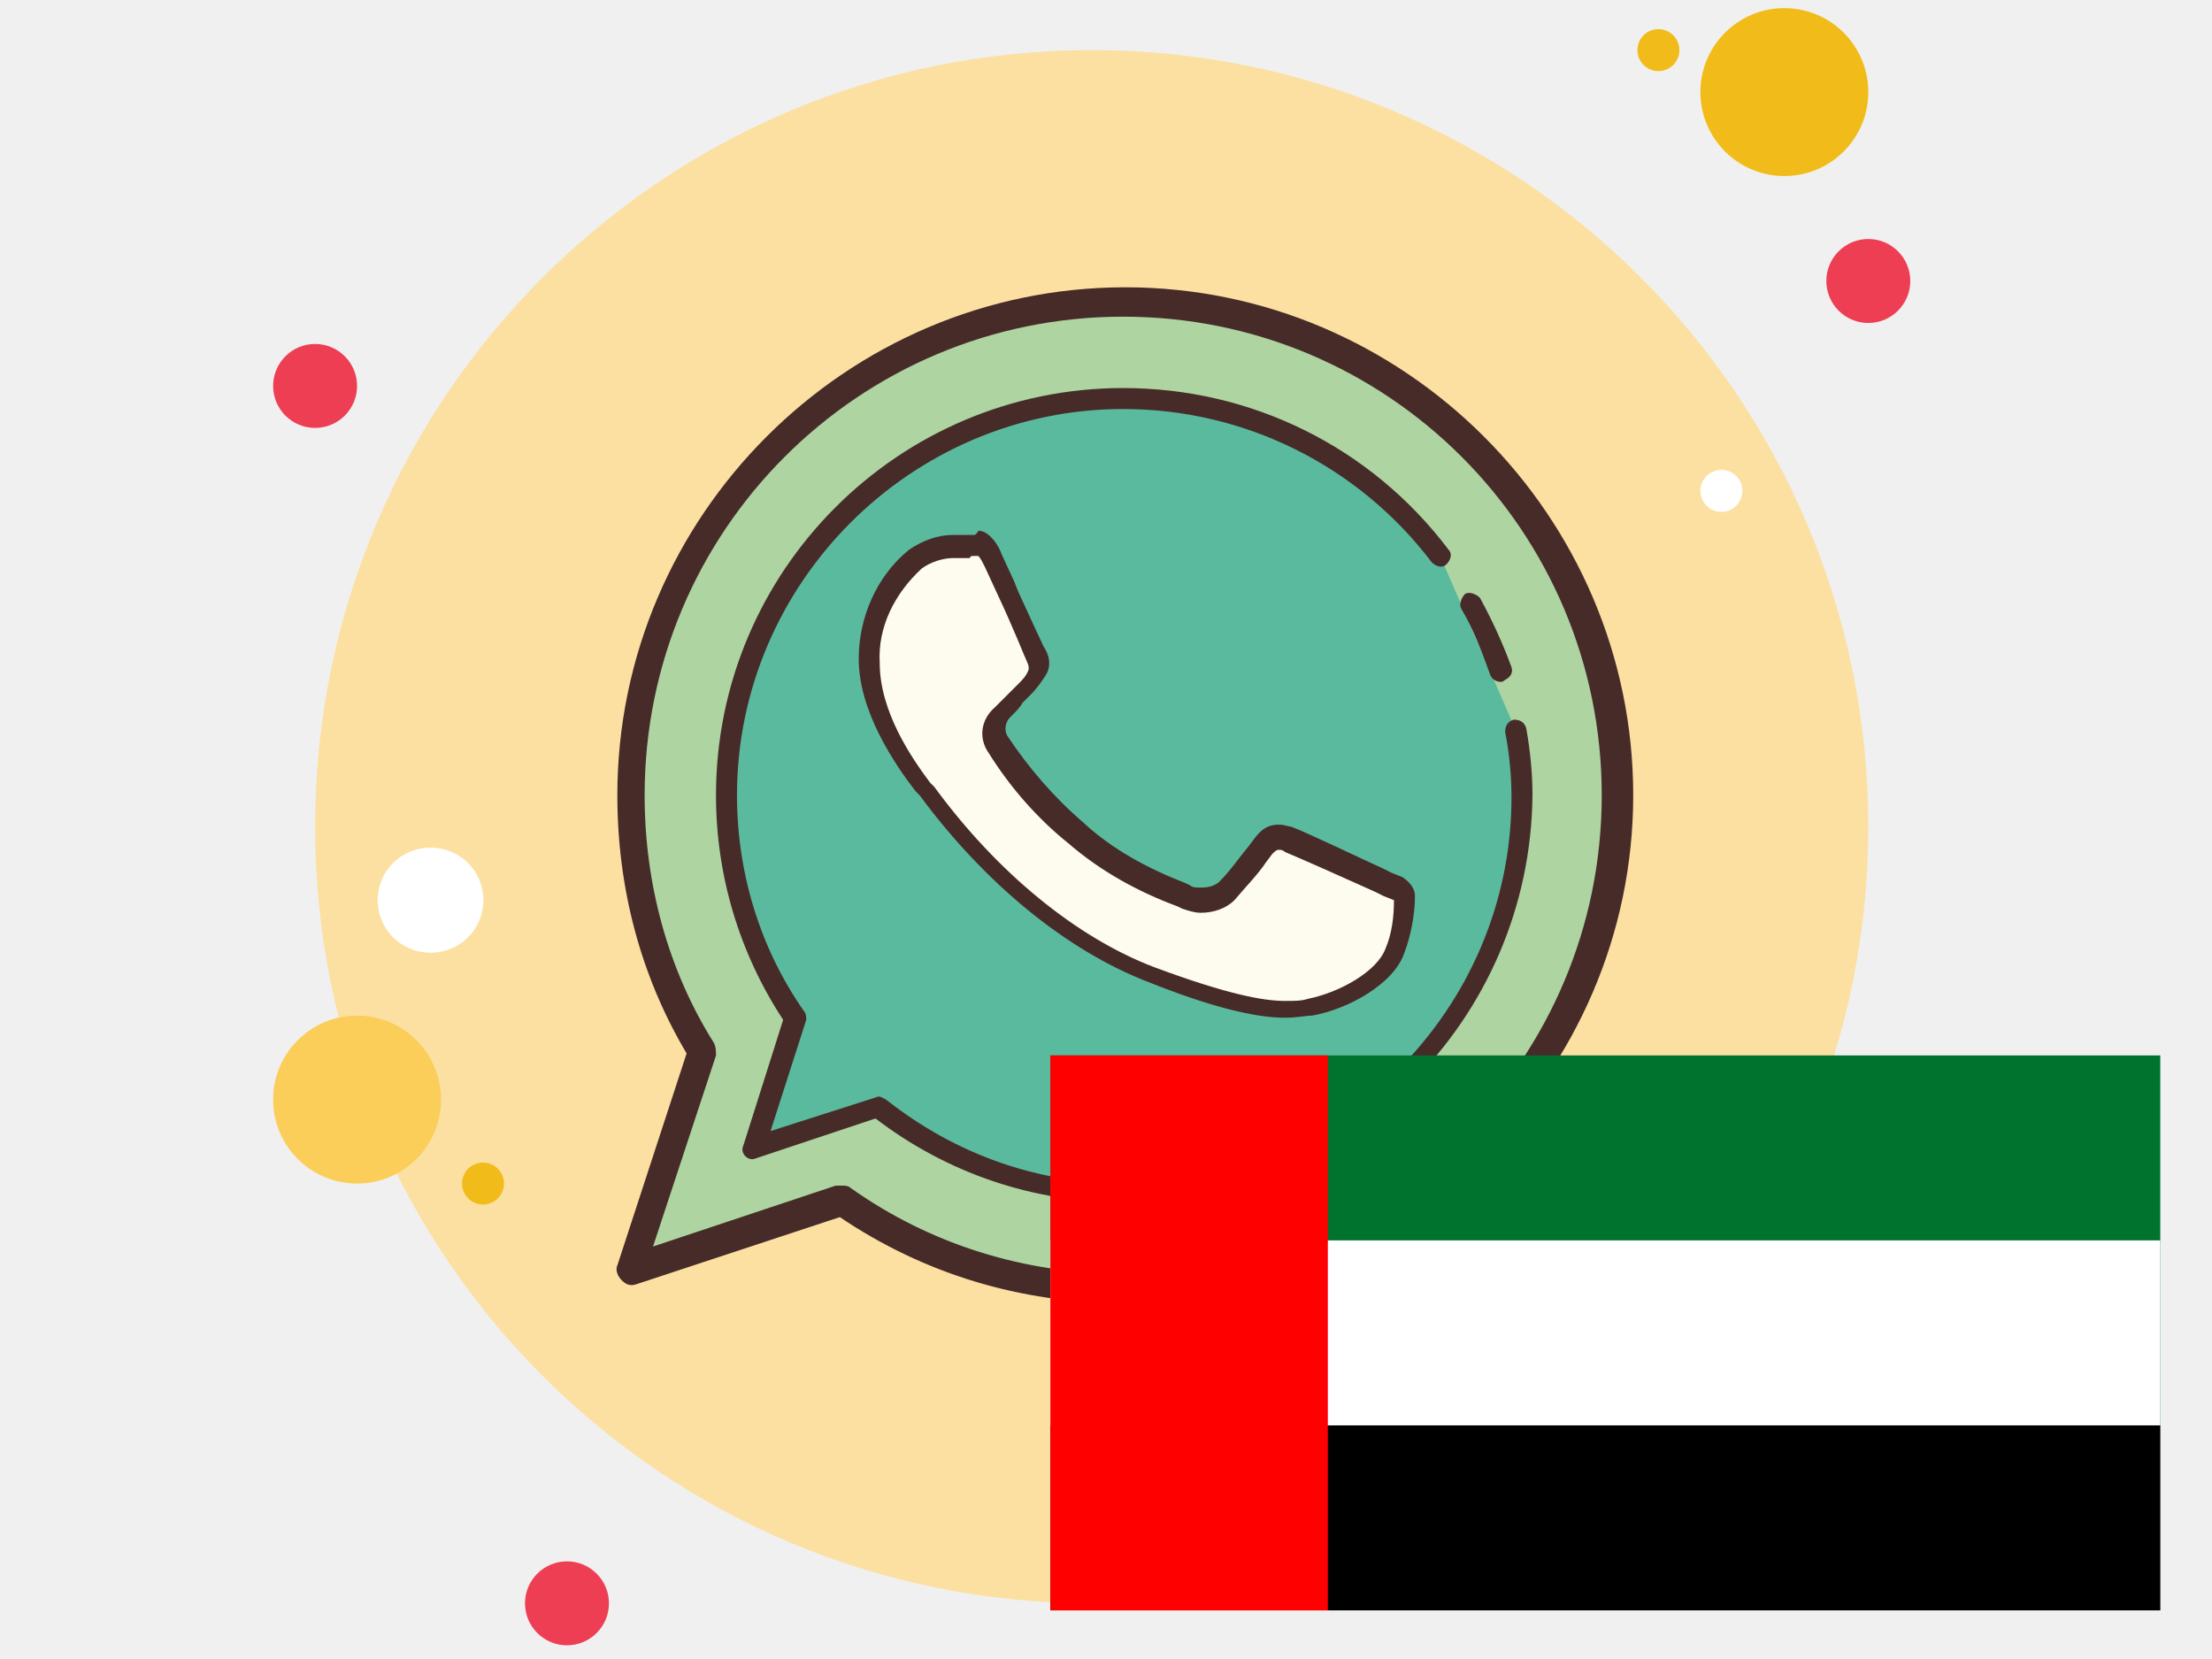
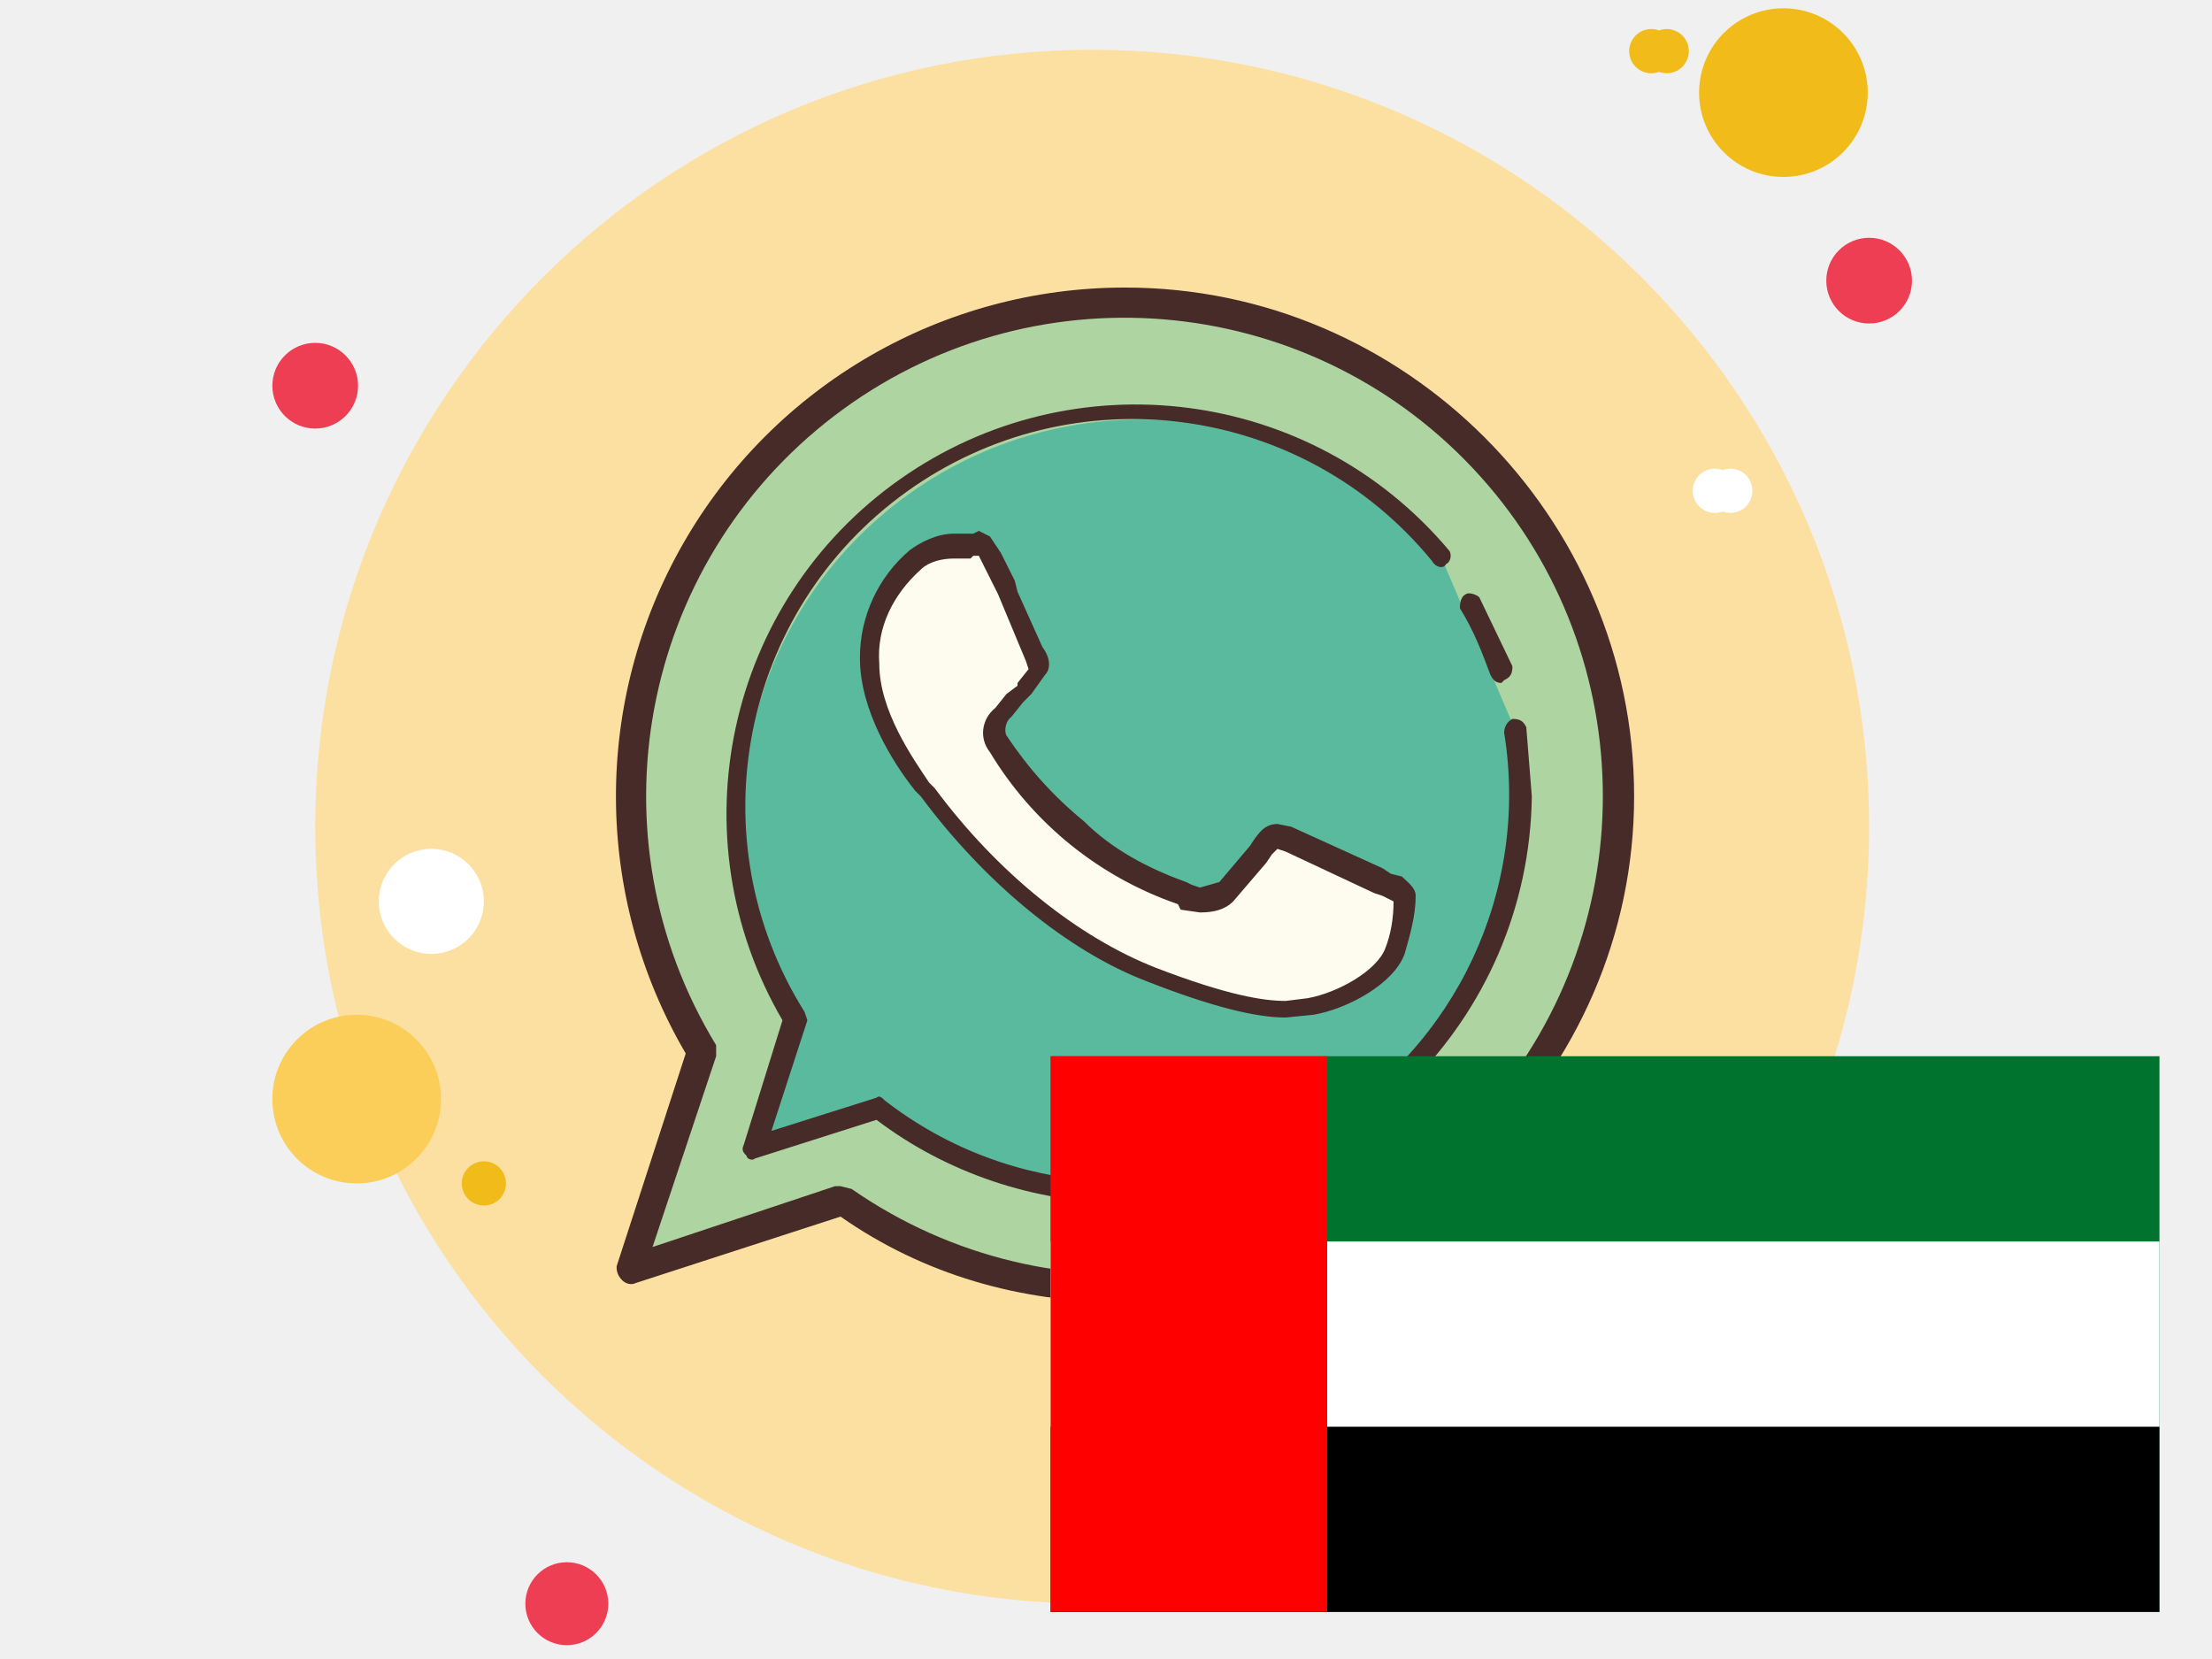
- <svg xmlns="http://www.w3.org/2000/svg" width="800" height="600">
-   <g>
-     <g stroke="null">
-       <path stroke="null" d="m113.959,124.399a15.182,15.182 0 1 0 0,30.364a15.182,15.182 0 1 0 0,-30.364z" fill="#ee3e54" />
-       <path stroke="null" d="m599.789,10.532a7.591,7.591 0 1 0 0,15.182a7.591,7.591 0 1 0 0,-15.182z" fill="#f1bc19" />
-       <path stroke="null" d="m394.83,18.123a280.87,280.87 0 1 0 0,561.741a280.87,280.87 0 1 0 0,-561.741z" fill="#fce0a2" />
-       <path stroke="null" d="m645.336,2.941a30.364,30.364 0 1 0 0,60.729a30.364,30.364 0 1 0 0,-60.729z" fill="#f1bc19" />
-       <path stroke="null" d="m675.7,86.443a15.182,15.182 0 1 0 0,30.364a15.182,15.182 0 1 0 0,-30.364z" fill="#ee3e54" />
-       <path stroke="null" d="m630.154,481.18a15.182,15.182 0 1 0 0,30.364a15.182,15.182 0 1 0 0,-30.364zm-501.012,-113.866a30.364,30.364 0 1 0 0,60.729a30.364,30.364 0 1 0 0,-60.729z" fill="#fbcd59" />
-       <path stroke="null" d="m205.053,564.682a15.182,15.182 0 1 0 0,30.364a15.182,15.182 0 1 0 0,-30.364z" fill="#ee3e54" />
-       <path stroke="null" d="m155.71,306.585a18.978,18.978 0 1 0 0,37.955a18.978,18.978 0 1 0 0,-37.955z" fill="#fff" />
-       <path stroke="null" d="m174.688,420.451a7.591,7.591 0 1 0 0,15.182a7.591,7.591 0 1 0 0,-15.182z" fill="#f1bc19" />
-       <path stroke="null" d="m622.563,169.945a7.591,7.591 0 1 0 0,15.182a7.591,7.591 0 1 0 0,-15.182z" fill="#fff" />
-       <path stroke="null" d="m406.216,109.216c-98.684,0 -178.391,79.706 -178.391,178.391c0,34.16 9.109,65.283 25.81,92.611l-25.81,78.947l76.67,-25.051c28.846,20.496 63.765,31.883 101.721,31.883c98.684,0 178.391,-79.706 178.391,-178.391s-79.706,-178.391 -178.391,-178.391z" fill="#add4a1" />
-       <path stroke="null" d="m406.216,471.311c-37.196,0 -72.115,-10.628 -102.48,-31.123l-73.634,24.291c-2.277,0.759 -3.796,0 -5.314,-1.518c-1.518,-1.518 -2.277,-3.796 -1.518,-5.314l25.051,-76.67c-16.7,-28.087 -25.051,-59.97 -25.051,-93.37c0,-100.962 82.743,-183.704 183.704,-183.704s183.704,82.743 183.704,183.704s-83.502,183.704 -184.464,183.704zm-101.721,-42.51c0.759,0 2.277,0 3.036,0.759c28.846,20.496 63.006,31.123 98.684,31.123c95.648,0 173.077,-77.429 173.077,-173.077c0,-95.648 -77.429,-173.077 -173.077,-173.077c-95.648,0 -173.077,77.429 -173.077,173.077c0,31.883 8.35,63.006 25.051,89.575c0.759,1.518 0.759,3.036 0.759,4.555l-22.773,69.079l66.042,-22.014c0.759,0 1.518,0 2.277,0z" fill="#472b29" />
-       <path stroke="null" d="m520.842,201.069c-26.569,-34.16 -67.561,-56.933 -114.625,-56.933c-78.947,0 -143.472,64.524 -143.472,143.472c0,29.605 9.109,57.692 25.051,80.466l-15.182,47.065l45.547,-14.423c24.291,18.978 55.415,31.123 88.816,31.123c78.947,0 143.472,-64.524 143.472,-143.472c0,-8.35 -0.759,-15.941 -2.277,-24.291" fill="#5aba9e" />
-       <path stroke="null" d="m406.216,434.874c-32.642,0 -63.765,-10.628 -89.575,-30.364l-43.269,14.423c-1.518,0.759 -3.036,0 -3.796,-0.759c-0.759,-0.759 -1.518,-2.277 -0.759,-3.796l14.423,-45.547c-15.941,-24.291 -24.291,-52.379 -24.291,-81.225c0,-81.225 66.042,-147.267 147.267,-147.267c46.306,0 89.575,21.255 117.662,58.451c1.518,1.518 0.759,3.796 -0.759,5.314c-1.518,1.518 -3.796,0.759 -5.314,-0.759c-26.569,-34.919 -67.561,-55.415 -111.589,-55.415c-76.67,0 -139.676,63.006 -139.676,139.676c0,28.087 8.35,55.415 24.291,78.188c0.759,0.759 0.759,2.277 0.759,3.036l-12.905,40.233l37.955,-12.146c1.518,-0.759 2.277,0 3.796,0.759c25.051,19.737 54.656,30.364 86.538,30.364c76.67,0 139.676,-63.006 139.676,-139.676c0,-7.591 -0.759,-15.941 -2.277,-23.532c0,-2.277 0.759,-3.796 3.036,-4.555c2.277,0 3.796,0.759 4.555,3.036c1.518,8.35 2.277,16.7 2.277,24.291c-0.759,81.225 -66.802,147.267 -148.026,147.267z" fill="#472b29" />
-       <g stroke="null">
-         <path stroke="null" d="m542.856,242.82c-3.036,-8.35 -6.832,-16.7 -10.628,-25.051" fill="#5aba9e" />
-         <path stroke="null" d="m542.856,246.615c-1.518,0 -3.036,-0.759 -3.796,-2.277c-3.036,-8.35 -6.073,-16.7 -10.628,-24.291c-0.759,-1.518 0,-3.796 1.518,-5.314c1.518,-0.759 3.796,0 5.314,1.518c4.555,8.35 8.35,16.7 11.387,25.051c0.759,2.277 -0.759,3.796 -2.277,4.555c-0.759,0.759 -1.518,0.759 -1.518,0.759z" fill="#472b29" />
-       </g>
-       <g stroke="null">
-         <path stroke="null" d="m463.909,365.036c-10.628,0 -25.81,-3.796 -47.824,-12.905c-28.846,-11.387 -57.692,-34.919 -81.225,-66.802l-1.518,-1.518c-6.832,-9.109 -18.978,-27.328 -18.978,-45.547c-0.759,-13.664 5.314,-27.328 16.7,-36.437c3.796,-3.036 9.109,-4.555 13.664,-4.555l1.518,0l5.314,0c0,0 0.759,0 1.518,0s0.759,0 1.518,0c0.759,0 1.518,0.759 2.277,1.518c1.518,1.518 2.277,3.036 3.036,5.314l6.073,12.905c4.555,9.868 8.35,18.978 9.109,19.737c0.759,0.759 2.277,3.796 0.759,6.832c-1.518,2.277 -3.036,4.555 -4.555,6.073c-0.759,1.518 -1.518,2.277 -2.277,3.036l-2.277,0.759c-0.759,0.759 -3.036,3.036 -4.555,4.555c-3.796,3.796 -4.555,8.35 -2.277,12.146c7.591,12.146 16.7,22.773 28.087,31.883c11.387,9.868 24.291,17.46 38.715,22.773l1.518,0.759c1.518,0.759 3.796,1.518 6.073,1.518c3.796,0 6.832,-1.518 9.109,-3.796c3.796,-4.555 7.591,-9.109 11.387,-13.664l2.277,-3.036c0.759,-0.759 2.277,-3.036 5.314,-3.036c0.759,0 2.277,0 3.036,0.759c3.796,1.518 25.051,10.628 32.642,14.423l3.036,1.518l3.796,1.518c1.518,0.759 2.277,1.518 2.277,3.036c0,6.832 -0.759,12.905 -3.036,18.978c-3.796,9.109 -18.978,18.219 -31.123,20.496c-2.277,0.759 -5.314,0.759 -9.109,0.759z" fill="#fdfcee" />
-         <path stroke="null" d="m352.32,201.069c0.759,0 0.759,0 1.518,0c0.759,0.759 1.518,2.277 2.277,3.796l4.555,9.868c6.073,12.905 9.868,22.773 10.628,24.291s0.759,2.277 0.759,3.036c-0.759,2.277 -2.277,3.796 -3.796,5.314l-0.759,0.759c-0.759,0.759 -2.277,2.277 -3.036,3.036c-0.759,0.759 -3.036,3.036 -4.555,4.555c-5.314,4.555 -6.073,11.387 -2.277,16.7c7.591,12.146 17.46,23.532 28.846,32.642c11.387,9.868 25.051,17.46 39.474,22.773l1.518,0.759c2.277,0.759 4.555,1.518 6.832,1.518c4.555,0 9.109,-1.518 12.146,-4.555c3.796,-4.555 8.35,-9.109 11.387,-13.664l2.277,-3.036c0.759,-0.759 1.518,-1.518 2.277,-1.518c0.759,0 1.518,0 2.277,0.759c3.796,1.518 24.291,10.628 32.642,14.423l3.036,1.518l3.796,1.518c0,6.073 -0.759,12.146 -3.036,17.46c-3.036,8.35 -16.7,15.941 -28.087,18.219c-2.277,0.759 -4.555,0.759 -8.35,0.759c-7.591,0 -20.496,-2.277 -47.065,-12.146c-28.087,-10.628 -56.933,-34.16 -79.706,-65.283l-1.518,-1.518c-6.832,-9.109 -18.219,-25.81 -18.219,-43.269c-0.759,-12.905 5.314,-25.051 15.182,-34.16c3.036,-2.277 7.591,-3.796 11.387,-3.796c0,0 0.759,0 0.759,0c2.277,0 3.796,0 5.314,0c0,-0.759 0.759,-0.759 1.518,-0.759m0,-7.591c-0.759,0 -0.759,0 -1.518,0l-4.555,0c-0.759,0 -0.759,0 -1.518,0c-6.073,0 -11.387,2.277 -15.941,5.314c0,0 0,0 0,0c-12.146,9.868 -18.219,25.051 -18.219,39.474c0,18.978 12.905,37.955 20.496,47.824l1.518,1.518c23.532,31.883 53.138,56.174 82.743,67.561c22.773,9.109 38.715,12.905 49.342,12.905c4.555,0 7.591,-0.759 9.868,-0.759c12.905,-2.277 29.605,-11.387 33.401,-22.773c2.277,-6.073 3.796,-13.664 3.796,-20.496c0,-3.036 -2.277,-5.314 -4.555,-6.832l-3.796,-1.518l-3.036,-1.518c-6.832,-3.036 -28.846,-13.664 -33.401,-15.182c-0.759,0 -2.277,-0.759 -4.555,-0.759c-5.314,0 -7.591,3.796 -8.35,4.555l-2.277,3.036c-3.796,4.555 -6.832,9.109 -10.628,12.905c-1.518,1.518 -3.796,2.277 -6.832,2.277c-1.518,0 -3.036,0 -3.796,-0.759l-1.518,-0.759c-13.664,-5.314 -26.569,-12.146 -37.196,-22.014c-10.628,-9.109 -19.737,-19.737 -27.328,-31.123c-1.518,-2.277 -0.759,-5.314 0.759,-6.832c0,0 0.759,-0.759 0.759,-0.759c1.518,-1.518 3.036,-3.036 3.796,-4.555l0.759,-0.759c0.759,-0.759 1.518,-1.518 2.277,-2.277l0,0c2.277,-2.277 3.796,-4.555 5.314,-6.832c1.518,-2.277 2.277,-6.073 -0.759,-10.628c-0.759,-1.518 -4.555,-9.868 -9.109,-19.737l-1.518,-3.796l-4.555,-9.868c-0.759,-2.277 -2.277,-4.555 -3.796,-6.073c-1.518,-1.518 -3.036,-2.277 -4.555,-2.277c-0.759,1.518 -1.518,1.518 -1.518,1.518l0,0z" fill="#472b29" />
-       </g>
-     </g>
-     <g stroke="null">
-       <rect stroke="null" x="379.882" y="381.706" id="svg_8" fill="#00732f" height="200.706" width="401.412" />
-       <rect stroke="null" x="379.882" fill="#fff" y="448.608" height="133.804" width="401.412" />
-       <rect stroke="null" x="379.882" y="515.51" height="66.902" width="401.412" />
-       <rect stroke="null" x="379.882" y="381.706" id="svg_7" fill="#f00" height="200.706" width="100.353" />
-     </g>
+ <svg xmlns="http://www.w3.org/2000/svg" viewBox="0 0 800 600">
+   <g stroke="null">
+     <path d="M114 124a15 15 0 1 0 0 31 15 15 0 1 0 0-31z" fill="#ee3e54" />
+     <path d="M600 11a8 8 0 1 0 0 15 8 8 0 1 0 0-15z" fill="#f1bc19" />
+     <path d="M395 18a281 281 0 1 0 0 562 281 281 0 1 0 0-562z" fill="#fce0a2" />
+     <path d="M645 3a30 30 0 1 0 0 61 30 30 0 1 0 0-61z" fill="#f1bc19" />
+     <path d="M676 86a15 15 0 1 0 0 31 15 15 0 1 0 0-31z" fill="#ee3e54" />
+     <path d="M630 481a15 15 0 1 0 0 31 15 15 0 1 0 0-31zM129 367a30 30 0 1 0 0 61 30 30 0 1 0 0-61z" fill="#fbcd59" />
+     <path d="M205 565a15 15 0 1 0 0 30 15 15 0 1 0 0-30z" fill="#ee3e54" />
+     <path d="M156 307a19 19 0 1 0 0 38 19 19 0 1 0 0-38z" fill="#fff" />
+     <path d="M175 420a8 8 0 1 0 0 16 8 8 0 1 0 0-16z" fill="#f1bc19" />
+     <path d="M623 170a8 8 0 1 0 0 15 8 8 0 1 0 0-15z" fill="#fff" />
+     <path d="M406 109a178 178 0 0 0-152 271l-26 79 76-25a178 178 0 1 0 102-325z" fill="#add4a1" />
+     <path d="M406 471c-37 0-72-10-102-31l-74 24c-2 1-4 0-5-1-2-2-2-4-2-5l25-77a184 184 0 0 1 159-277c101 0 184 83 184 184s-84 183-185 183zm-102-42 4 1a173 173 0 1 0-49-52v4l-23 69 66-22h2z" fill="#472b29" />
+     <path d="M521 201a144 144 0 0 0-233 167l-15 47 45-14a144 144 0 0 0 230-137" fill="#5aba9e" />
+     <path d="M406 435c-32 0-64-11-89-30l-44 14c-1 1-3 0-3-1-1-1-2-2-1-4l14-45a148 148 0 0 1 241-170c1 1 1 4-1 5-1 2-4 1-5-1a140 140 0 0 0-227 163l1 3-13 40 38-12c1-1 2 0 3 1a140 140 0 0 0 224-133c0-2 1-4 3-5 3 0 4 1 5 3l2 25c-1 81-67 147-148 147z" fill="#472b29" />
+     <path d="m543 243-11-25" fill="#5aba9e" />
+     <path d="M543 247c-2 0-3-1-4-3-3-8-6-16-11-24 0-1 0-4 2-5 1-1 4 0 5 1l12 25c0 3-1 4-3 5l-1 1z" fill="#472b29" />
+     <path d="M464 365a187 187 0 0 1-129-80l-2-1c-6-9-19-28-19-46 0-13 6-27 17-36 4-3 9-5 14-5h10l2 2 3 5 6 13 9 20c1 1 2 4 1 7l-5 6-2 3h-2l-5 5c-4 4-4 8-2 12a143 143 0 0 0 67 55l1 1 6 1c4 0 7-1 9-4l12-13 2-3c1-1 2-3 5-3h3l33 15 3 1 4 2c1 1 2 1 2 3 0 7-1 13-3 19-4 9-19 18-31 20l-9 1z" fill="#fdfcee" />
+     <path d="M352 201h2l2 4 5 10 10 24 1 3-4 5v1l-4 3-4 5c-5 4-6 11-2 16a128 128 0 0 0 68 55l1 2 7 1c5 0 9-1 12-4l12-14 2-3 2-2 3 1 32 15 3 1 4 2c0 6-1 12-3 17-3 8-17 16-28 18l-8 1c-8 0-21-2-47-12-28-11-57-34-80-65l-2-2c-6-9-18-26-18-43-1-13 5-25 15-34 3-3 8-4 12-4h6l1-1m0-8h-7c-6 0-12 3-16 6a51 51 0 0 0-18 39c0 19 12 38 20 48l2 2c23 31 53 56 82 67 23 9 39 13 50 13l10-1c12-2 29-11 33-22 2-7 4-14 4-21 0-3-3-5-5-7l-4-1-3-2-33-15-5-1c-5 0-7 4-8 5l-2 3-11 13-7 2-3-1-2-1c-14-5-27-12-37-22-11-9-20-19-28-31-1-2 0-5 1-6l1-1 4-5 1-1 2-2 5-7c2-2 2-6-1-10l-9-20-1-4-5-10-4-6-4-2-2 1z" fill="#472b29" />
+   </g>
+   <g stroke="null">
+     <path fill="#00732f" d="M380 382h401v201H380z" />
+     <path fill="#fff" d="M380 449h401v134H380z" />
+     <path d="M380 516h401v67H380z" />
+     <path fill="red" d="M380 382h100v201H380z" />
  </g>
</svg>
